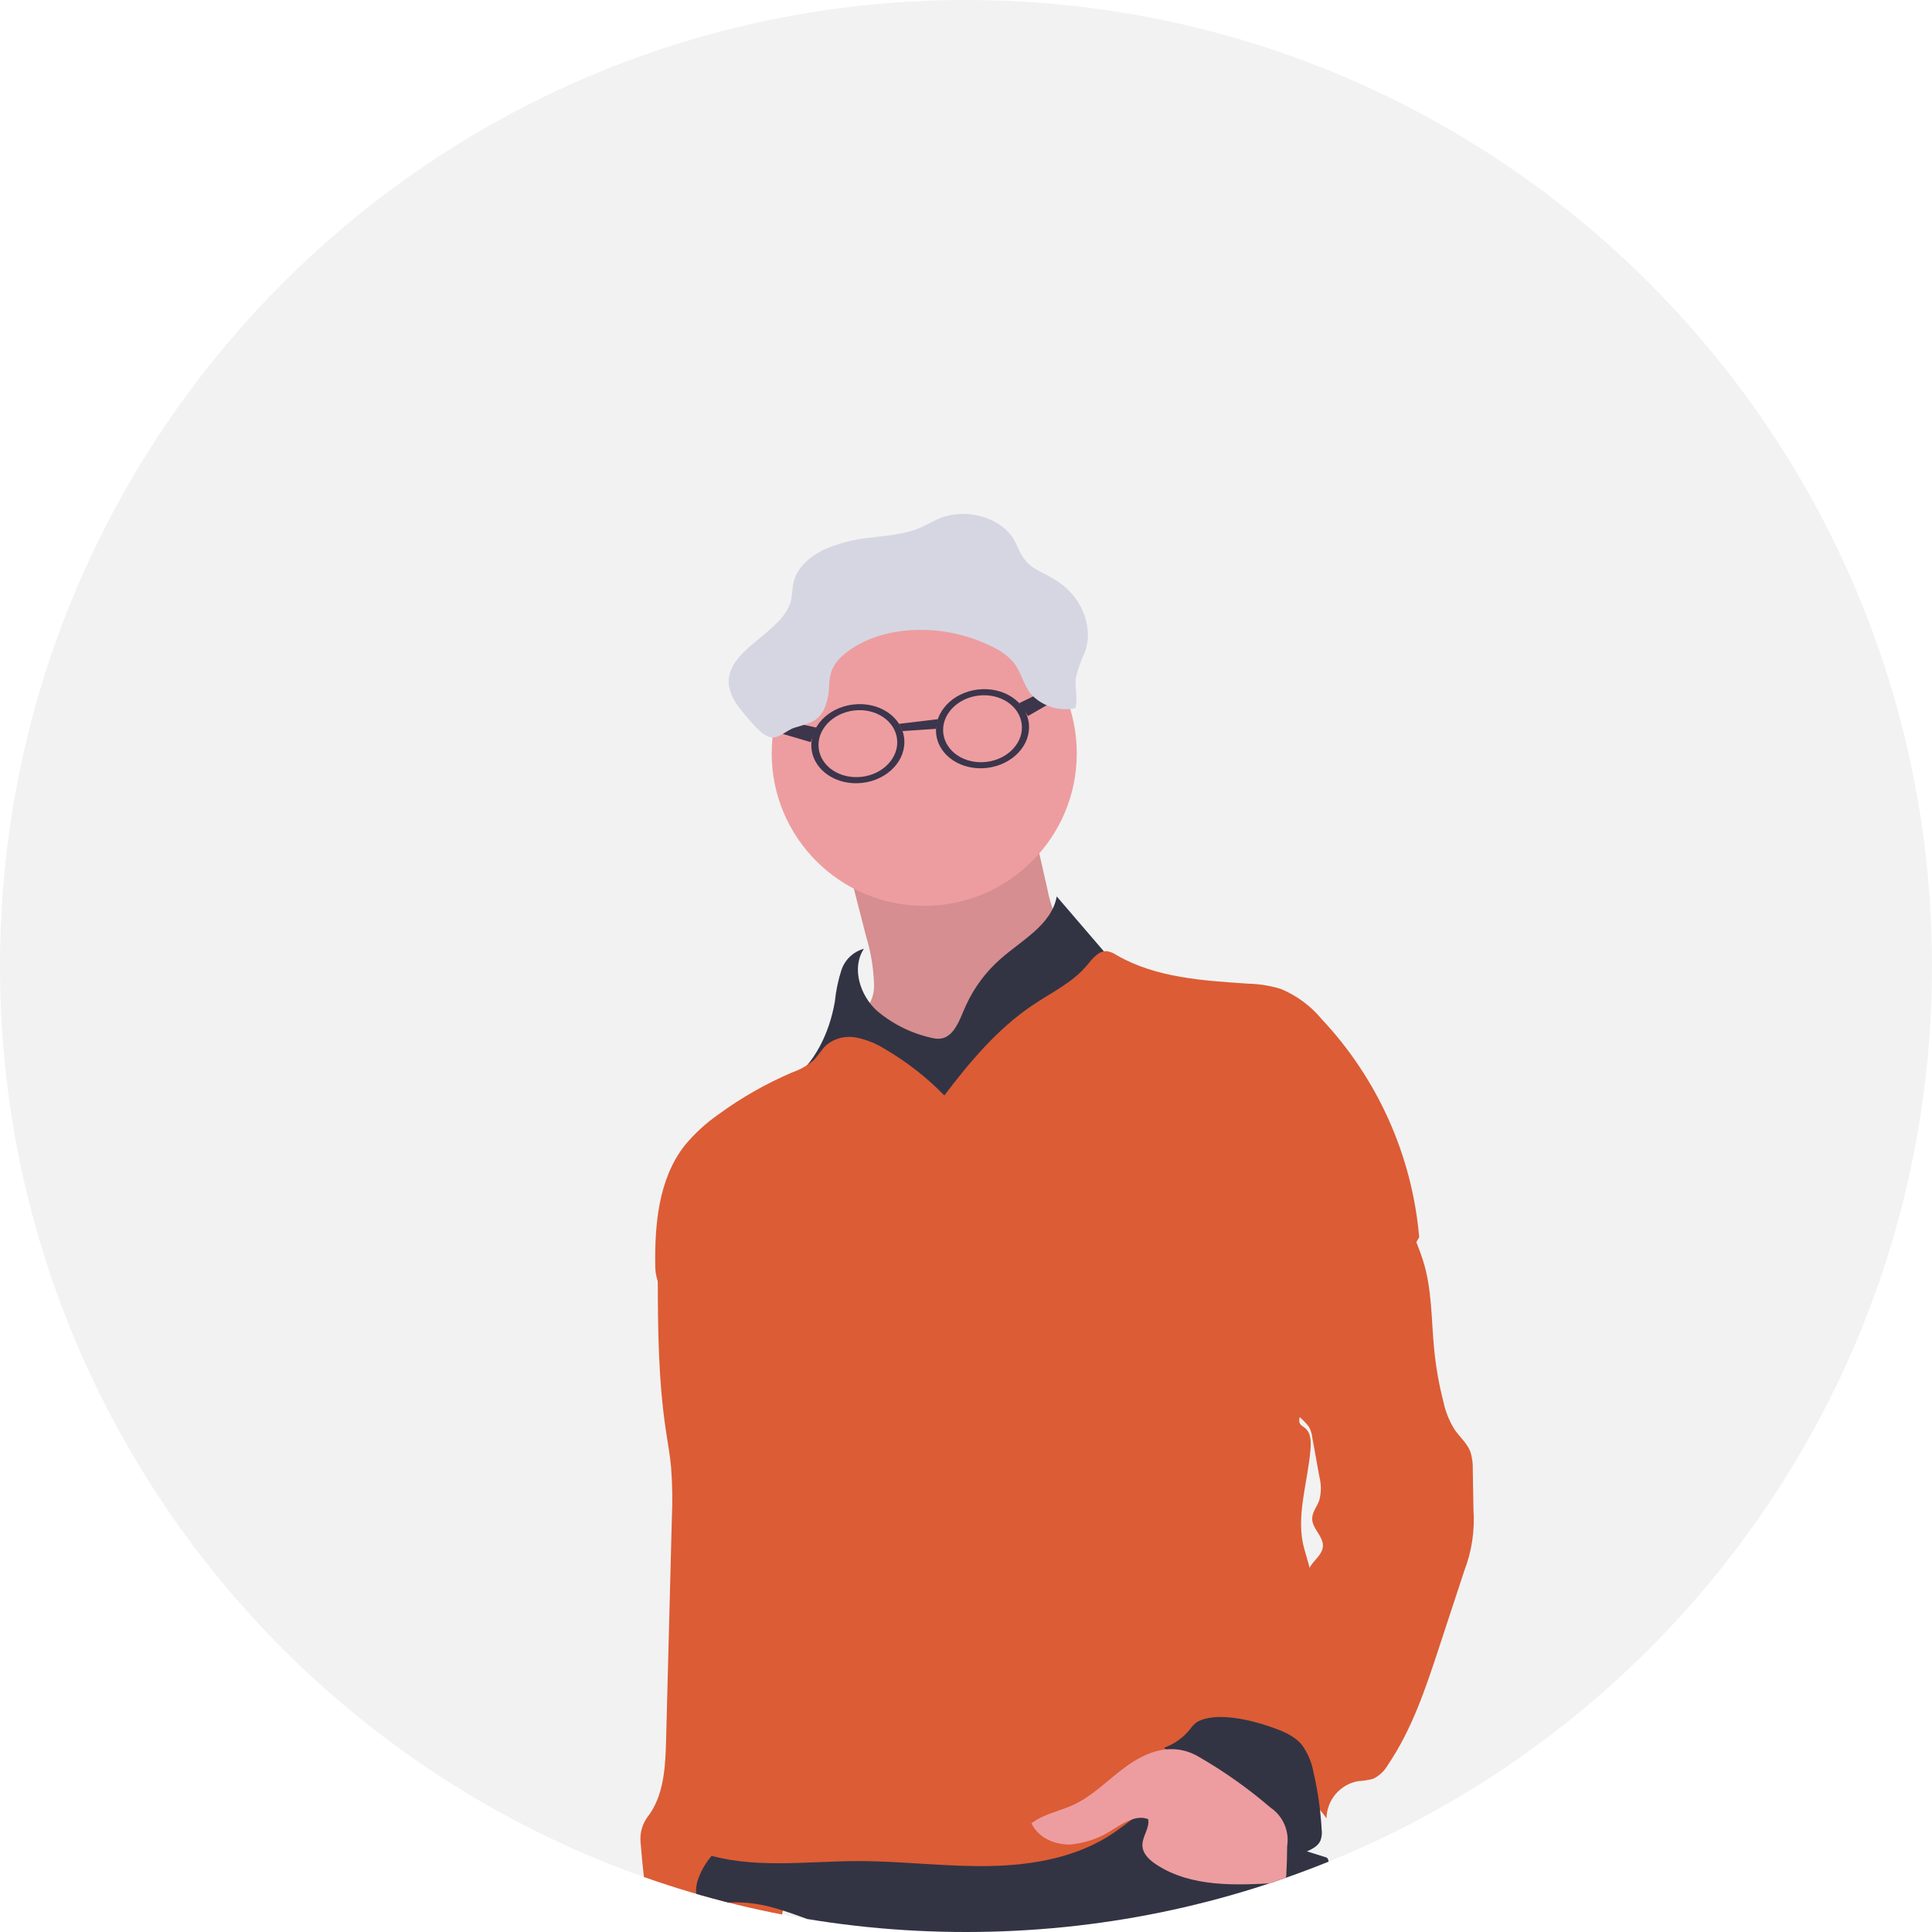
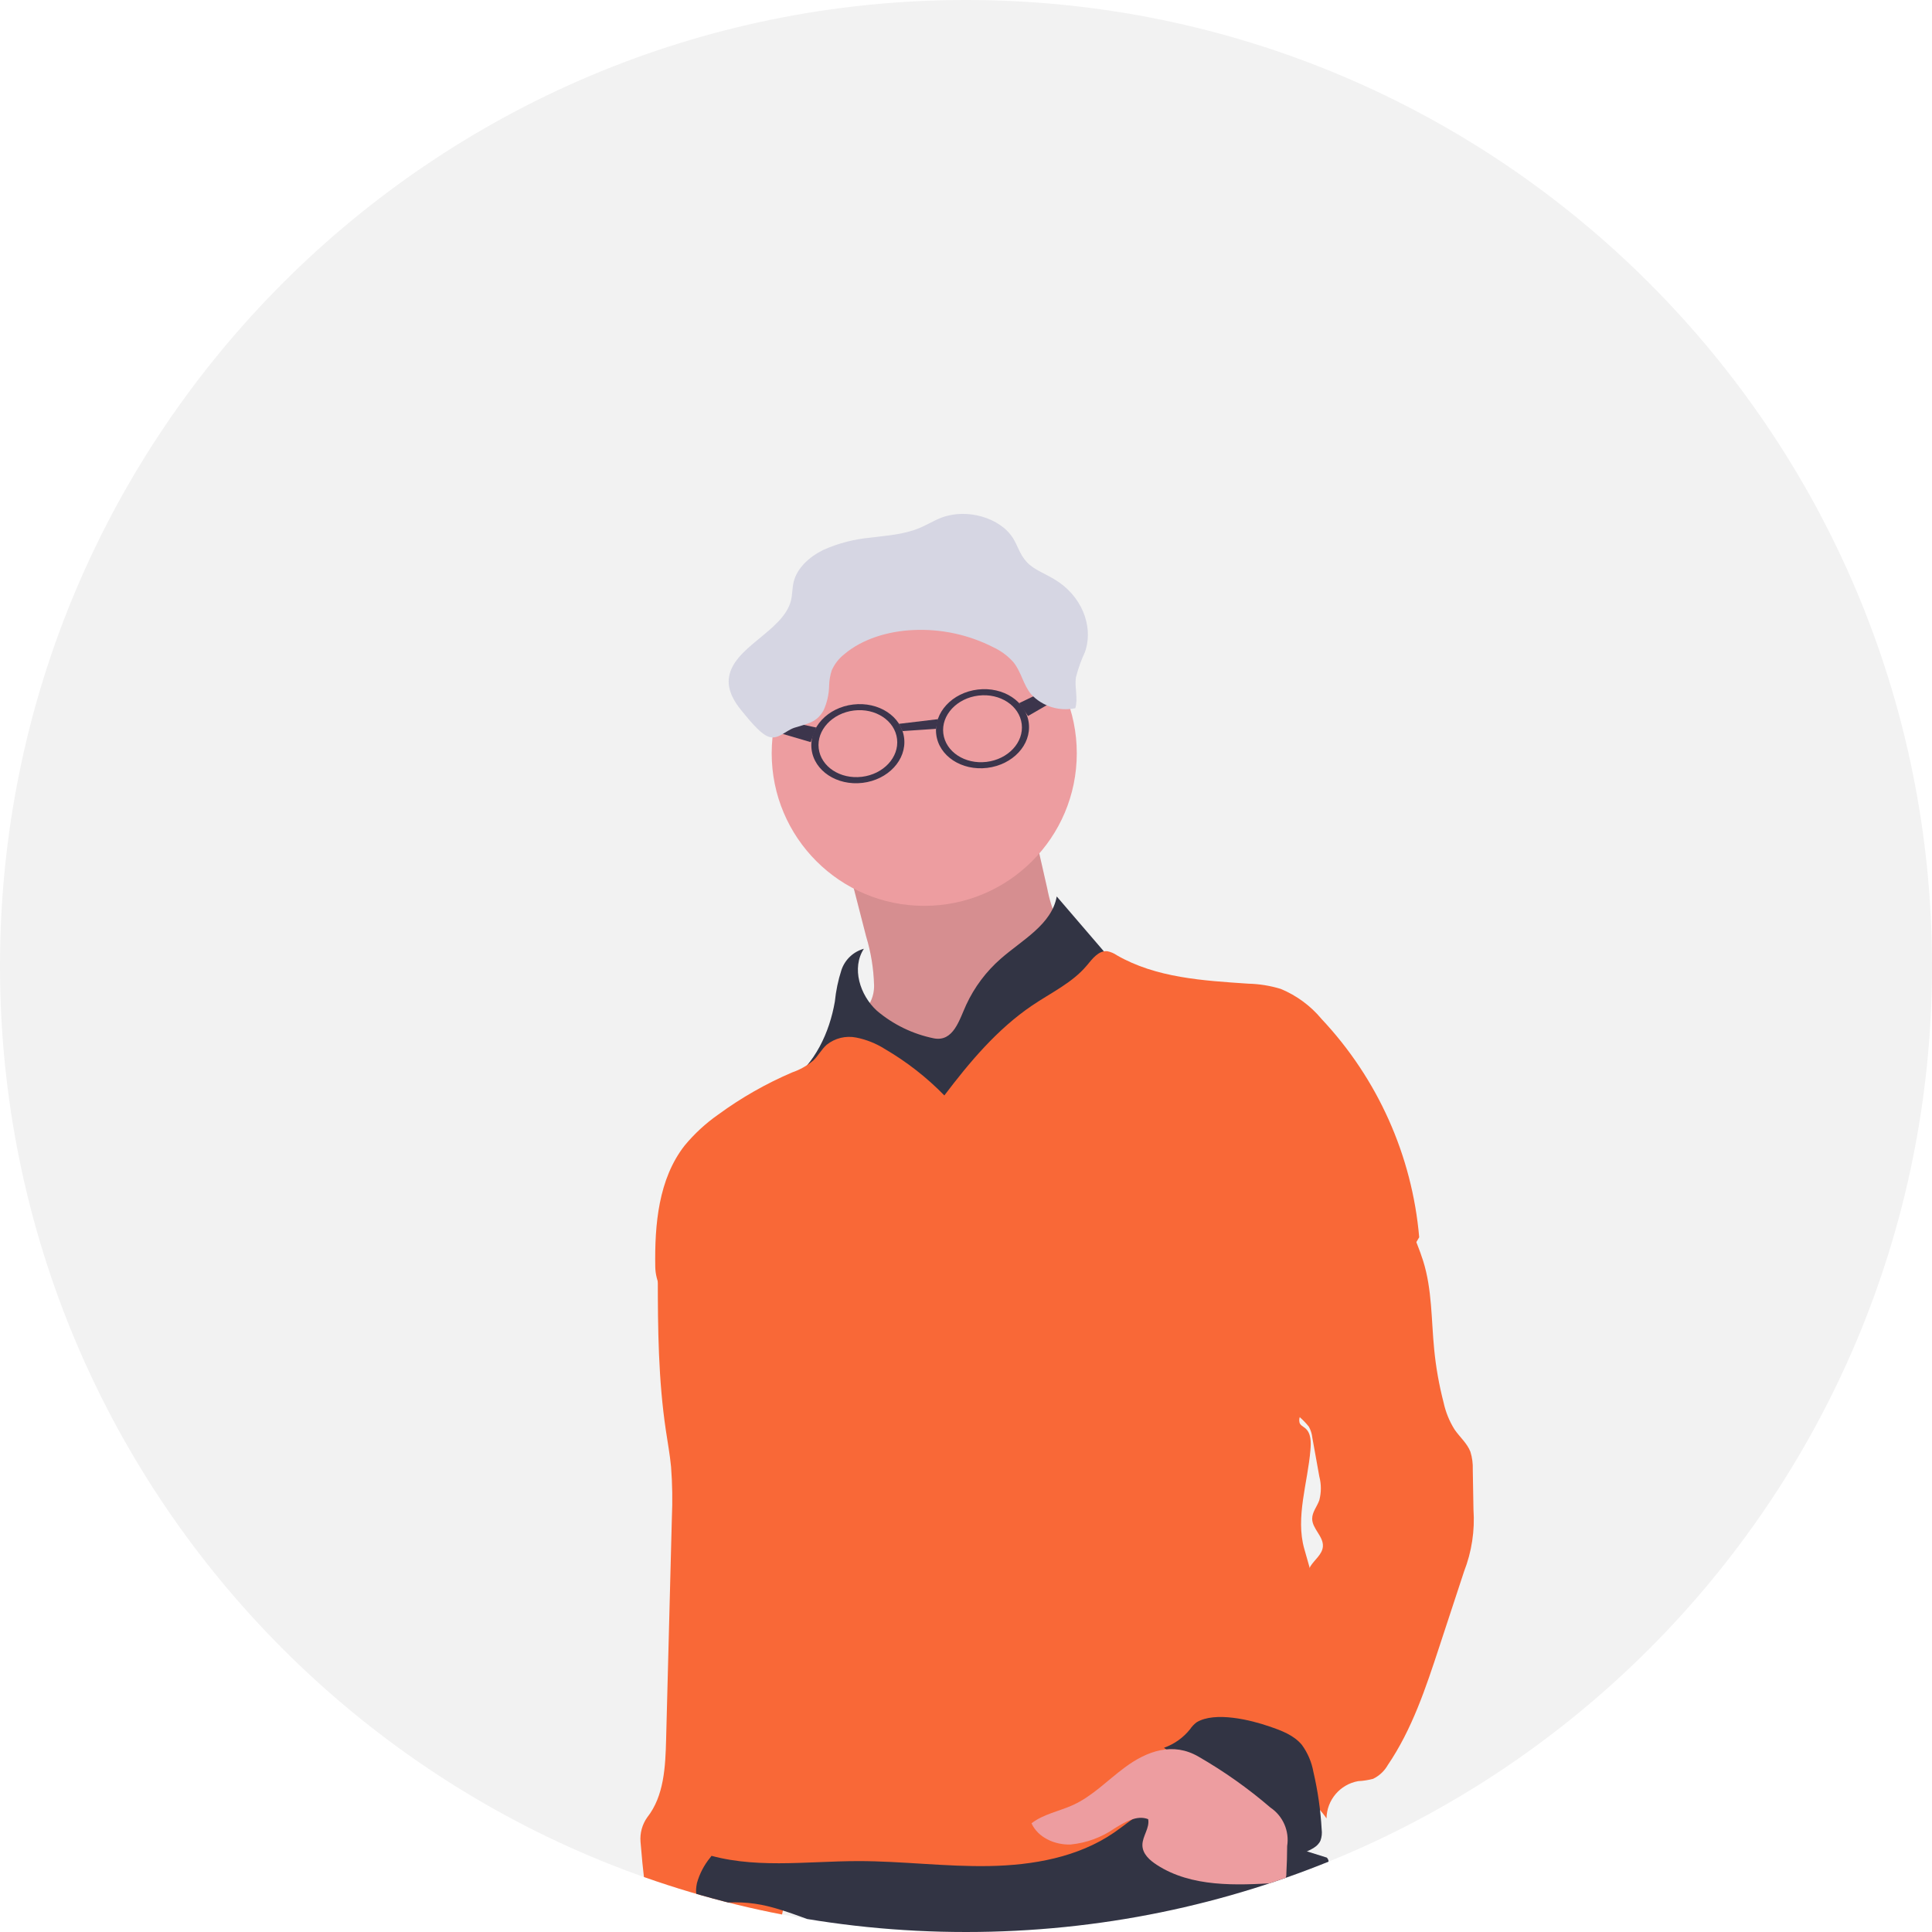
<svg xmlns="http://www.w3.org/2000/svg" width="640" height="640" viewBox="0 0 640 640" role="img" artist="Katerina Limpitsouni" source="https://undraw.co/">
  <defs>
    <clipPath id="a-80">
      <circle cx="320" cy="320" r="320" transform="translate(-7232 -24270)" fill="none" stroke="#707070" stroke-width="1" />
    </clipPath>
  </defs>
  <g transform="translate(-1095 -191)">
    <circle cx="320" cy="320" r="320" transform="translate(1095 191)" fill="#f2f2f2" />
    <g transform="translate(8327 24461)" clip-path="url(#a-80)">
      <g transform="translate(-95.409 -137.385)">
-         <path d="M775.914,423.3c-1.908,2.939-1.908,6.6-1.908,10.057,0,16.889.172,33.873,2.672,50.589.592,4.007,1.336,8.015,1.718,12.061a139.136,139.136,0,0,1,.267,16.927l-1.908,73.47c-.229,8.988-.687,18.644-6.24,25.7a12.289,12.289,0,0,0-2.233,8.149c1.45,18.434,4.5,36.716,7.538,54.94a33.949,33.949,0,0,1,30.8,1.47,339.026,339.026,0,0,0,15.82-93.508c.439-15.629-.229-31.354,2.175-46.792,4.027-25.991,2.385-52.65-.572-78.794-.935-8.282-2.92-16.812-8.225-23.224a35.209,35.209,0,0,0-19.083-10.992C789.672,421.506,783.356,423.414,775.914,423.3Z" transform="translate(-7692.689 -24142.713)" fill="#dc5c35" />
+         <path d="M775.914,423.3c-1.908,2.939-1.908,6.6-1.908,10.057,0,16.889.172,33.873,2.672,50.589.592,4.007,1.336,8.015,1.718,12.061a139.136,139.136,0,0,1,.267,16.927l-1.908,73.47c-.229,8.988-.687,18.644-6.24,25.7a12.289,12.289,0,0,0-2.233,8.149c1.45,18.434,4.5,36.716,7.538,54.94a33.949,33.949,0,0,1,30.8,1.47,339.026,339.026,0,0,0,15.82-93.508c.439-15.629-.229-31.354,2.175-46.792,4.027-25.991,2.385-52.65-.572-78.794-.935-8.282-2.92-16.812-8.225-23.224a35.209,35.209,0,0,0-19.083-10.992C789.672,421.506,783.356,423.414,775.914,423.3Z" transform="translate(-7692.689 -24142.713)" fill="#F96837" />
        <path d="M808.067,364.594l5.839,22.709a60.684,60.684,0,0,1,2.614,16.049,11.852,11.852,0,0,1-1.279,5.725,13.642,13.642,0,0,1-3.626,3.7c-3.989,3.034-6.755,10.114-11.316,12.213,2.347,4.084,5.591,1.431,9.828,3.473,7.461,3.626,14.293,8.836,22.385,10.629,7.633,1.679,15.648.1,23.224-1.908,10.744-2.92,21.43-6.946,30.075-13.988s13.568-13.263,13.53-24.388c-9.542,1.126-18.034-8.511-22.251-17.175a46.662,46.662,0,0,1-3.206-10.286l-5.114-22.5c-5.572,1.221-10.114,5.21-15.438,7.29s-11.622,2.271-17.537,2.538a188.918,188.918,0,0,0-31.22,4.046c-1.412.286-3.187,1.183-2.843,2.557" transform="translate(-7663.566 -24209.65)" fill="#ed9da0" />
        <path d="M808.067,364.594l5.839,22.709a60.684,60.684,0,0,1,2.614,16.049,11.852,11.852,0,0,1-1.279,5.725,13.642,13.642,0,0,1-3.626,3.7c-3.989,3.034-6.755,10.114-11.316,12.213,2.347,4.084,5.591,1.431,9.828,3.473,7.461,3.626,14.293,8.836,22.385,10.629,7.633,1.679,15.648.1,23.224-1.908,10.744-2.92,21.43-6.946,30.075-13.988s13.568-13.263,13.53-24.388c-9.542,1.126-18.034-8.511-22.251-17.175a46.662,46.662,0,0,1-3.206-10.286l-5.114-22.5c-5.572,1.221-10.114,5.21-15.438,7.29s-11.622,2.271-17.537,2.538a188.918,188.918,0,0,0-31.22,4.046c-1.412.286-3.187,1.183-2.843,2.557" transform="translate(-7663.566 -24209.65)" opacity="0.1" />
        <circle cx="50.532" cy="50.532" r="50.532" transform="translate(-6880.957 -23933.605)" fill="#ed9da0" />
        <path d="M852.731,397.906a45.8,45.8,0,0,1,11.45-15.266c7.118-6.24,16.85-11.3,18.53-20.61l15.419,17.957a8.3,8.3,0,0,1,1.908,2.939,7.4,7.4,0,0,1-1.45,5.935c-3.817,6.088-9.828,10.438-15.515,14.847a471.229,471.229,0,0,0-37.384,32.976,3.817,3.817,0,0,1-2,1.221,3.607,3.607,0,0,1-2.08-.592,86.808,86.808,0,0,1-26.659-21.679c-.553-.668-1.24-1.431-2.137-1.374a2.749,2.749,0,0,0-1.431.744c-5.133,4.2-10.744,9.217-17.327,8.568,8.53-6.126,13.358-16.354,15.152-26.716a50.486,50.486,0,0,1,2.175-10.438,10.9,10.9,0,0,1,7.443-7.061c-4.16,6.355-1.317,15.362,4.275,20.5a42.134,42.134,0,0,0,18.93,9.179C848.513,410.253,850.422,402.906,852.731,397.906Z" transform="translate(-7669.243 -24197.68)" fill="#323444" />
        <path d="M801.657,554.85c7.194,1.775,14.007,4.79,20.991,7.023a100.319,100.319,0,0,0,39.407,4.141c4.088-.09,8.292,2.29,11.68,0,.9-.725,6.762.668,7.716,0,1.6-.958,28.295.446,30.1,0,10.5-3.286,13.015-8.207,39.2-11.164,16.985-1.918,30.031-8.923,35.718-13.549.458-.382.973-.859.935-1.469a1.909,1.909,0,0,0-.573-1.088L920.564,518c-19.618,3.339-39.712,2.08-59.616,1.584a86.573,86.573,0,0,0-12.251.324c-3.931.458-7.805,1.45-11.679,2.29-14.713,3.206-29.751,4.427-44.655,6.526a6.89,6.89,0,0,0-2.958.916,6.658,6.658,0,0,0-1.584,1.755l-5.229,7.347a23.11,23.11,0,0,0-4.389,8.415c-1.221,5.725,1.336,7.633,6.2,6.889A45.3,45.3,0,0,1,801.657,554.85Z" transform="translate(-7683.911 -24056.01)" fill="#323444" />
-         <path d="M866.59,419.317a92.942,92.942,0,0,0-19.674-15.362,27.883,27.883,0,0,0-9.542-3.817,11.908,11.908,0,0,0-9.771,2.4c-1.7,1.508-2.767,3.607-4.408,5.191a21.923,21.923,0,0,1-6.984,3.95,123.884,123.884,0,0,0-24.541,13.988,56.3,56.3,0,0,0-11.126,10.267c-8.645,11.068-9.942,26.125-9.713,40.17.172,9.771,9.542,17.022,15.992,24.331a179.26,179.26,0,0,1,16.373,22.9c3.473,5.5,7.1,11.45,6.66,18-.363,5.362-3.492,10.4-3,15.744.172,1.908.782,3.664.954,5.515.344,3.817-1.164,7.633-1.546,11.45-.515,5.4,1.24,10.763,1.336,16.2a51.524,51.524,0,0,1-1.412,11.049c-3.664,17.442-8.263,34.979-7.328,52.784l-10.572,1.908a8.931,8.931,0,0,1-2.042,14.255c16.507,5.515,34.35,2.729,51.849,2.71,14.484,0,28.911,1.908,43.376,1.641s29.388-2.882,41.315-11.068c3.244-2.214,6.221-4.809,9.637-6.736a47.533,47.533,0,0,1,14.6-4.771,144.855,144.855,0,0,1,28.625-2.557c4.695,0,9.809.191,13.549-2.634,4.122-3.13,5.172-8.8,5.725-13.931.553-5.42.9-10.858.992-16.3a70.278,70.278,0,0,0-.668-12.671,83.01,83.01,0,0,0-2.232-9.084L985.822,569.5c-2.977-10.458,1.164-21.927,2.042-32.766.21-2.557.248-5.534-1.718-7.175-.706-.592-1.679-.992-1.908-1.908a3.263,3.263,0,0,1,.458-2.557c3.817-7.633,9.542-14.37,14.77-21.259a434.512,434.512,0,0,0,24.426-37.537,120.778,120.778,0,0,0-32.327-72.287,34.978,34.978,0,0,0-13.53-9.98,40.073,40.073,0,0,0-10.763-1.737c-14.961-1.011-30.533-1.908-43.567-9.427a8.284,8.284,0,0,0-3.111-1.317c-2.882-.325-4.981,2.519-6.851,4.771-4.809,5.725-11.889,9.007-18.11,13.225C884.033,397.429,874.968,408.268,866.59,419.317Z" transform="translate(-7690.355 -24189.055)" fill="#dc5c35" />
-         <path d="M939.534,435.635c2.977,9.427,2.691,19.5,3.664,29.331a114.132,114.132,0,0,0,3.111,17.576,28.045,28.045,0,0,0,3.626,8.95c1.717,2.519,4.179,4.561,5.267,7.4a17.881,17.881,0,0,1,.782,5.954l.229,13.167a47.351,47.351,0,0,1-3.111,20.5l-8.225,25.018c-4.446,13.549-9.007,27.308-17.022,39.1a11.278,11.278,0,0,1-4.9,4.6,23.835,23.835,0,0,1-4.943.763,12.709,12.709,0,0,0-10.477,12.347,28.991,28.991,0,0,0-7.042-7.194l-16.736-13.358c-5.725-4.656-11.7-9.389-18.644-12.08a50.551,50.551,0,0,0,35.151-42.479,19.084,19.084,0,0,1,1.908-8.358c1.393-2.252,3.969-3.969,4.16-6.622.229-3.34-3.549-5.859-3.549-9.2,0-2.214,1.641-4.046,2.366-6.126a15.382,15.382,0,0,0,0-7.843l-2.309-12.824a9.792,9.792,0,0,0-1.145-3.664,23.693,23.693,0,0,0-2.862-3.015c-3.969-4.446-2.214-11.45,0-16.927a161.788,161.788,0,0,1,19.5-34.216A117,117,0,0,0,926.1,425.33c2.023-3.511,2.481-8.378,4.618-11.45C933.466,421.093,937.187,428.211,939.534,435.635Z" transform="translate(-7604.698 -24150.584)" fill="#dc5c35" />
+         <path d="M866.59,419.317a92.942,92.942,0,0,0-19.674-15.362,27.883,27.883,0,0,0-9.542-3.817,11.908,11.908,0,0,0-9.771,2.4c-1.7,1.508-2.767,3.607-4.408,5.191a21.923,21.923,0,0,1-6.984,3.95,123.884,123.884,0,0,0-24.541,13.988,56.3,56.3,0,0,0-11.126,10.267c-8.645,11.068-9.942,26.125-9.713,40.17.172,9.771,9.542,17.022,15.992,24.331a179.26,179.26,0,0,1,16.373,22.9c3.473,5.5,7.1,11.45,6.66,18-.363,5.362-3.492,10.4-3,15.744.172,1.908.782,3.664.954,5.515.344,3.817-1.164,7.633-1.546,11.45-.515,5.4,1.24,10.763,1.336,16.2a51.524,51.524,0,0,1-1.412,11.049c-3.664,17.442-8.263,34.979-7.328,52.784l-10.572,1.908a8.931,8.931,0,0,1-2.042,14.255c16.507,5.515,34.35,2.729,51.849,2.71,14.484,0,28.911,1.908,43.376,1.641s29.388-2.882,41.315-11.068c3.244-2.214,6.221-4.809,9.637-6.736a47.533,47.533,0,0,1,14.6-4.771,144.855,144.855,0,0,1,28.625-2.557c4.695,0,9.809.191,13.549-2.634,4.122-3.13,5.172-8.8,5.725-13.931.553-5.42.9-10.858.992-16.3a70.278,70.278,0,0,0-.668-12.671,83.01,83.01,0,0,0-2.232-9.084L985.822,569.5c-2.977-10.458,1.164-21.927,2.042-32.766.21-2.557.248-5.534-1.718-7.175-.706-.592-1.679-.992-1.908-1.908a3.263,3.263,0,0,1,.458-2.557c3.817-7.633,9.542-14.37,14.77-21.259a434.512,434.512,0,0,0,24.426-37.537,120.778,120.778,0,0,0-32.327-72.287,34.978,34.978,0,0,0-13.53-9.98,40.073,40.073,0,0,0-10.763-1.737c-14.961-1.011-30.533-1.908-43.567-9.427a8.284,8.284,0,0,0-3.111-1.317c-2.882-.325-4.981,2.519-6.851,4.771-4.809,5.725-11.889,9.007-18.11,13.225C884.033,397.429,874.968,408.268,866.59,419.317Z" transform="translate(-7690.355 -24189.055)" fill="#F96837" />
+         <path d="M939.534,435.635c2.977,9.427,2.691,19.5,3.664,29.331a114.132,114.132,0,0,0,3.111,17.576,28.045,28.045,0,0,0,3.626,8.95c1.717,2.519,4.179,4.561,5.267,7.4a17.881,17.881,0,0,1,.782,5.954l.229,13.167a47.351,47.351,0,0,1-3.111,20.5l-8.225,25.018c-4.446,13.549-9.007,27.308-17.022,39.1a11.278,11.278,0,0,1-4.9,4.6,23.835,23.835,0,0,1-4.943.763,12.709,12.709,0,0,0-10.477,12.347,28.991,28.991,0,0,0-7.042-7.194l-16.736-13.358c-5.725-4.656-11.7-9.389-18.644-12.08a50.551,50.551,0,0,0,35.151-42.479,19.084,19.084,0,0,1,1.908-8.358c1.393-2.252,3.969-3.969,4.16-6.622.229-3.34-3.549-5.859-3.549-9.2,0-2.214,1.641-4.046,2.366-6.126a15.382,15.382,0,0,0,0-7.843l-2.309-12.824a9.792,9.792,0,0,0-1.145-3.664,23.693,23.693,0,0,0-2.862-3.015c-3.969-4.446-2.214-11.45,0-16.927a161.788,161.788,0,0,1,19.5-34.216A117,117,0,0,0,926.1,425.33c2.023-3.511,2.481-8.378,4.618-11.45C933.466,421.093,937.187,428.211,939.534,435.635Z" transform="translate(-7604.698 -24150.584)" fill="#F96837" />
        <path d="M869.95,506.212a9.2,9.2,0,0,0-2.176,2.29,19.294,19.294,0,0,1-8.645,6.164c1.908,1.374,3.645,2.729,5.439,4.122a238.321,238.321,0,0,1,36.258,34.674c1.2-4.294,8.4-3.988,10.152-8.091a7.924,7.924,0,0,0,.382-3.664,111.764,111.764,0,0,0-2.748-19.083,21.6,21.6,0,0,0-3.817-8.931c-2.672-3.225-6.832-4.771-10.8-6.107C887.984,505.487,876.057,502.529,869.95,506.212Z" transform="translate(-7610.13 -24068.305)" fill="#323444" />
        <path d="M866.987,516.145c-5.725,4.236-10.744,9.542-17.175,12.442-4.542,2.061-9.713,2.958-13.682,6.03,2.156,4.752,7.767,7.214,12.976,7.023a30.84,30.84,0,0,0,14.522-5.324c3.416-2.1,7.423-4.542,11.145-3.072.573,2.9-1.908,5.63-1.908,8.568s2.443,5.076,4.847,6.622c11.45,7.385,26.182,6.774,39.826,5.916a3.588,3.588,0,0,0,2.195-.649,3.455,3.455,0,0,0,.82-2.519c.172-3.015.248-6.011.267-9.026a12.939,12.939,0,0,0-5.534-12.748,155.762,155.762,0,0,0-23.854-16.888C883.036,507.653,874.525,510.535,866.987,516.145Z" transform="translate(-7631.021 -24063.238)" fill="#ed9da0" />
        <path d="M833.406,326.172c-8.473,1.011-14.637,7.633-13.778,14.828s8.416,12.156,16.889,11.125,14.637-7.633,13.778-14.809S841.879,325.161,833.406,326.172Zm2.882,23.968c-7.175.859-13.568-3.359-14.312-9.427s4.5-11.679,11.66-12.538,13.568,3.359,14.312,9.427S843.444,349.282,836.288,350.14Z" transform="translate(-7646.083 -24230.369)" fill="#3c354c" />
        <path d="M811.766,328.772c-8.473,1.011-14.637,7.633-13.778,14.809s8.416,12.156,16.889,11.145,14.637-7.633,13.778-14.828S820.239,327.761,811.766,328.772Zm2.882,23.949c-7.175.859-13.568-3.359-14.293-9.408s4.484-11.679,11.66-12.557,13.568,3.359,14.293,9.427-4.5,11.679-11.66,12.538Z" transform="translate(-7665.739 -24228.008)" fill="#3c354c" />
        <path d="M663.643,259.64l18.415,3.931-1.813,4.847-17.366-5.1Z" transform="translate(-7548.283 -24155.191)" fill="#3c354c" />
        <path d="M725.154,253.18l-16.984,8.187,2.92,4.275,15.667-9.065Z" transform="translate(-7507.146 -24161.059)" fill="#3c354c" />
        <path d="M687.31,261.8l12.919-1.546-.668,3.206-11.087.744Z" transform="translate(-7526.093 -24154.639)" fill="#3c354c" />
        <path d="M814.932,360.826a20.494,20.494,0,0,0,1.908-8.339,17.83,17.83,0,0,1,.878-5.076,14.2,14.2,0,0,1,4.16-5.324c5.954-5.038,14.484-7.633,22.9-8a52.938,52.938,0,0,1,26.487,5.725,20.609,20.609,0,0,1,6.584,4.885c2.672,3.263,3.244,7.481,5.935,10.706a15.591,15.591,0,0,0,14.618,4.58c.935-3.32-.286-6.832.191-10.229a49.483,49.483,0,0,1,3.034-8.473c2.958-8.721-1.355-18.835-10.248-24.045-3.111-1.908-6.794-3.149-9.122-5.725s-2.882-5.248-4.484-7.824c-4.255-6.813-15.266-10-23.644-6.851-2.634.992-4.962,2.5-7.633,3.569-4.962,2.042-10.61,2.4-16.068,3.091a49.214,49.214,0,0,0-15.572,4.084c-4.714,2.328-8.664,6.068-9.751,10.534-.515,2.061-.4,4.2-.916,6.24-2.634,10.362-19.637,15.4-20.591,25.972-.344,3.817,1.736,7.481,4.332,10.591,1.794,2.118,6.088,7.786,9.122,8.607s5.343-2.061,8.244-3.053C809.875,365.043,812.642,364.738,814.932,360.826Z" transform="translate(-7678.771 -24258)" fill="#d6d6e3" />
      </g>
    </g>
  </g>
</svg>
